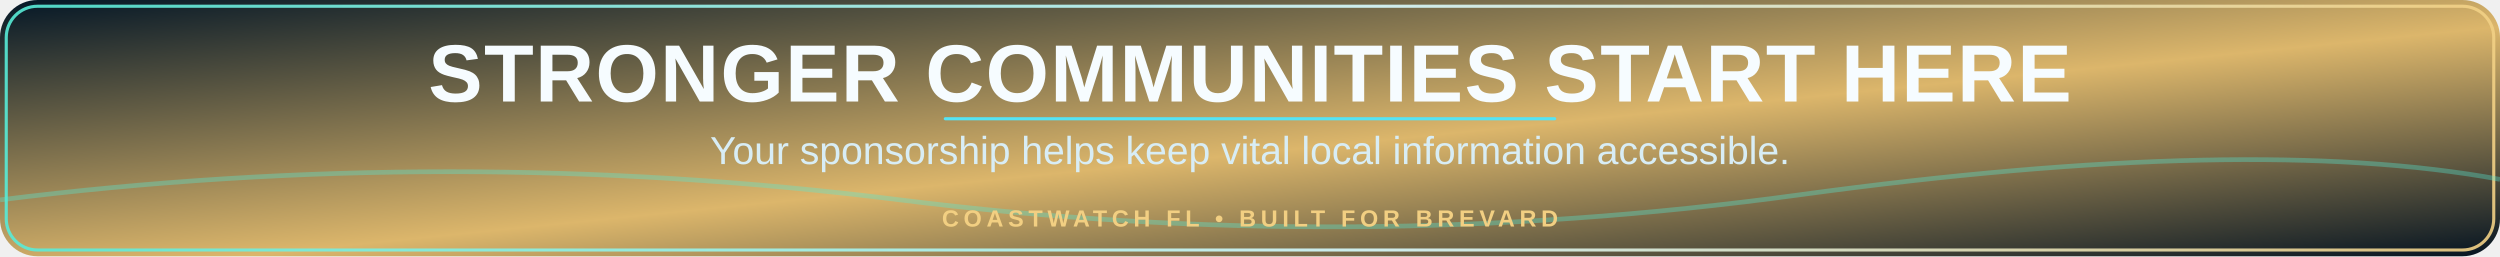
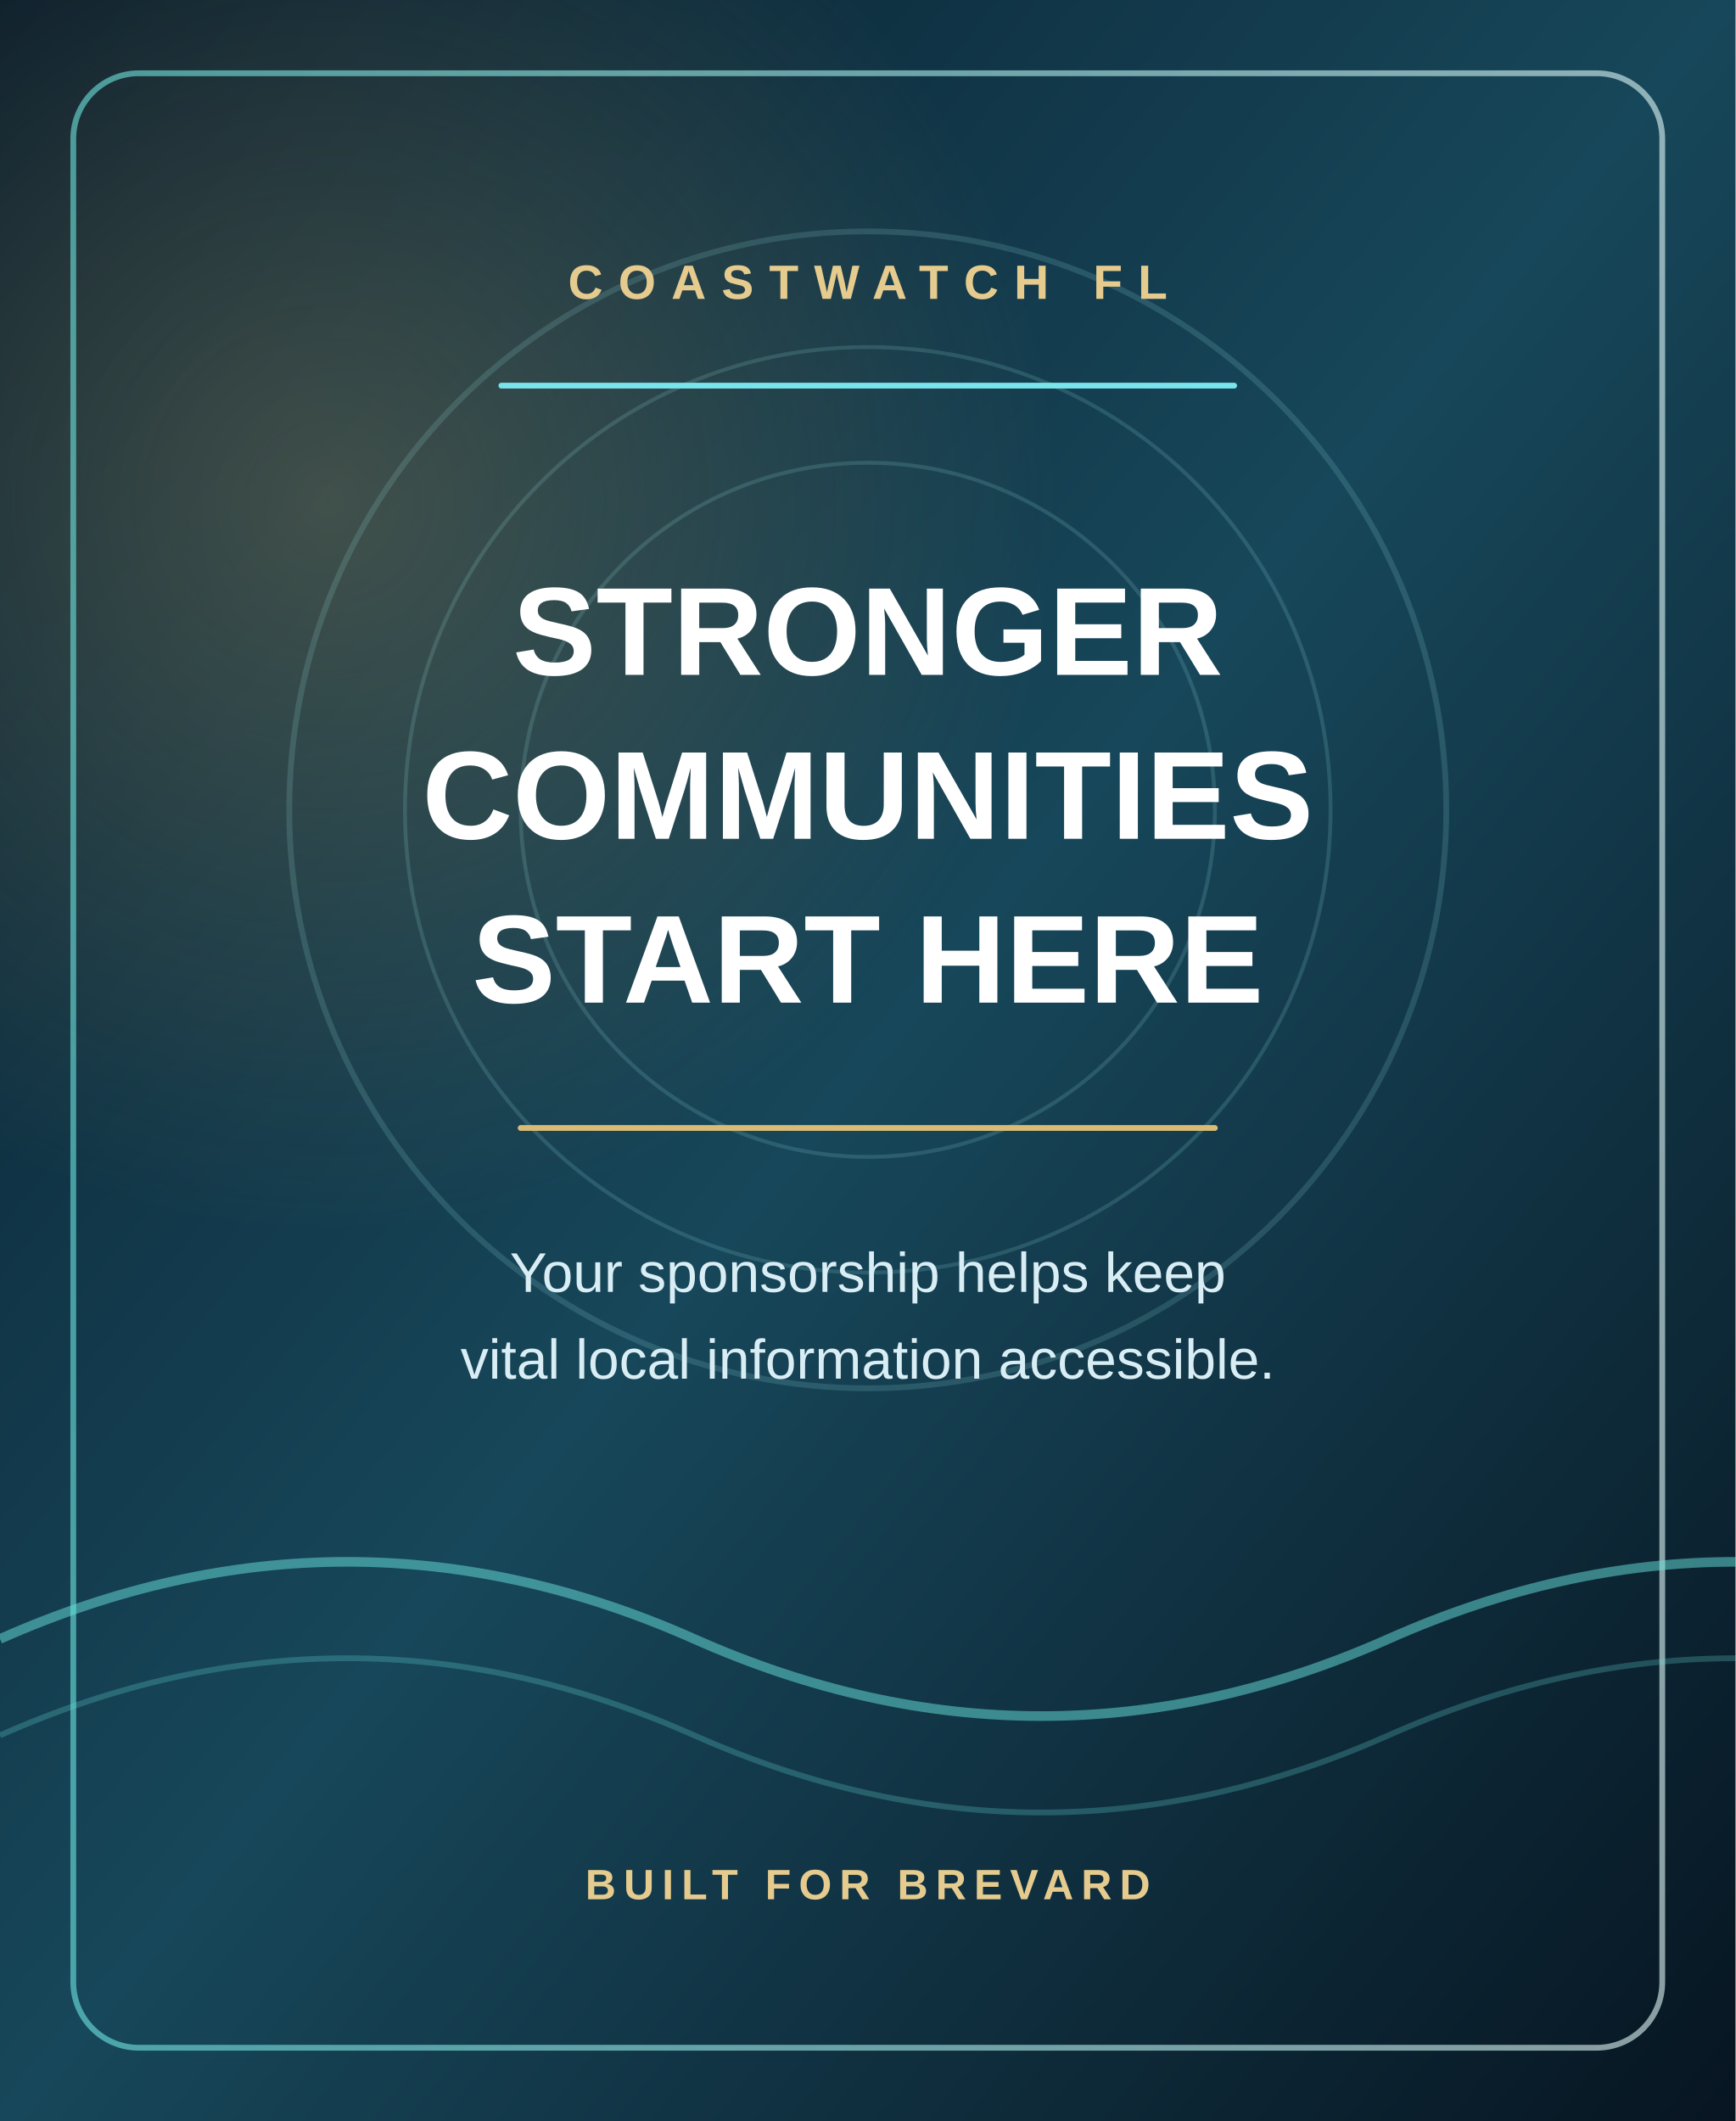
- <svg xmlns="http://www.w3.org/2000/svg" viewBox="0 0 1600 164" role="img" aria-labelledby="title desc">
+ <svg xmlns="http://www.w3.org/2000/svg" viewBox="0 0 900 1100" role="img" aria-labelledby="title desc">
  <defs>
    <linearGradient id="bg" x1="0" y1="0" x2="1" y2="1">
-       <stop stop-color="#031626" />
-       <stop offset=".55" stop-color="#dcb66b" />
-       <stop offset="1" stop-color="#041321" />
+       <stop stop-color="#071b2a" />
+       <stop offset=".5" stop-color="#17475a" />
+       <stop offset="1" stop-color="#071521" />
    </linearGradient>
-     <linearGradient id="edge">
-       <stop stop-color="#55ead6" />
-       <stop offset=".55" stop-color="#d8fbff" />
-       <stop offset="1" stop-color="#f2cf82" />
-     </linearGradient>
-     <linearGradient id="gloss">
-       <stop stop-color="#fff" stop-opacity="0" />
-       <stop offset=".48" stop-color="#fff" stop-opacity=".42" />
-       <stop offset=".55" stop-color="#fff" stop-opacity=".08" />
-       <stop offset="1" stop-color="#fff" stop-opacity="0" />
+     <radialGradient id="glow">
+       <stop stop-color="#d7b66e" stop-opacity=".25" />
+       <stop offset="1" stop-color="#d7b66e" stop-opacity="0" />
+     </radialGradient>
+     <linearGradient id="aqua">
+       <stop stop-color="#6de4df" />
+       <stop offset="1" stop-color="#e0f8f7" />
    </linearGradient>
  </defs>
-   <rect width="1600" height="164" rx="24" fill="url(#bg)" />
-   <rect x="4" y="4" width="1592" height="156" rx="20" fill="none" stroke="url(#edge)" stroke-opacity=".9" stroke-width="2" />
-   <path d="M0 127.92 Q288 91.84 576 127.92 T1152 124.64 T1600 114.8" fill="none" stroke="#55ead6" stroke-opacity=".35" stroke-width="3" />
-   <text x="800" y="65" text-anchor="middle" fill="#f6fcff" font-family="Arial,sans-serif" font-size="52" font-weight="800" letter-spacing="1">STRONGER COMMUNITIES START HERE</text>
-   <path d="M605 76 H995" stroke="#55e4f5" stroke-width="2" stroke-linecap="round" />
-   <text x="800" y="105" text-anchor="middle" fill="#d8edf5" font-family="Arial,sans-serif" font-size="25">Your sponsorship helps keep vital local information accessible.</text>
-   <text x="800" y="145" text-anchor="middle" fill="#f2cf82" font-family="Arial,sans-serif" font-size="15" font-weight="700" letter-spacing="3">COASTWATCH FL  •  BUILT FOR BREVARD</text>
-   <rect x="-352" y="0" width="192" height="164" fill="url(#gloss)" transform="skewX(-22)">
-     <animate attributeName="x" values="-352;1760" dur="5s" repeatCount="indefinite" />
-   </rect>
+   <rect width="900" height="1100" fill="url(#bg)" />
+   <circle cx="170" cy="260" r="380" fill="url(#glow)" />
+   <g fill="none" stroke="#9cece9" stroke-opacity=".16">
+     <circle cx="450" cy="420" r="300" stroke-width="3" />
+     <circle cx="450" cy="420" r="240" stroke-width="2" />
+     <circle cx="450" cy="420" r="180" stroke-width="2" />
+   </g>
+   <rect x="38" y="38" width="824" height="1024" rx="34" fill="none" stroke="url(#aqua)" stroke-opacity=".6" stroke-width="3" />
+   <text x="450" y="155" text-anchor="middle" fill="#e6cb8e" font-family="Arial,sans-serif" font-size="25" font-weight="700" letter-spacing="8">COASTWATCH FL</text>
+   <path d="M260 200 H640" stroke="#79e4eb" stroke-width="3" stroke-linecap="round" />
+   <text x="450" y="350" text-anchor="middle" fill="#fff" font-family="Arial,sans-serif" font-size="65" font-weight="800">STRONGER</text>
+   <text x="450" y="435" text-anchor="middle" fill="#fff" font-family="Arial,sans-serif" font-size="65" font-weight="800">COMMUNITIES</text>
+   <text x="450" y="520" text-anchor="middle" fill="#fff" font-family="Arial,sans-serif" font-size="65" font-weight="800">START HERE</text>
+   <path d="M270 585 H630" stroke="#d9bb75" stroke-width="3" stroke-linecap="round" />
+   <text x="450" y="670" text-anchor="middle" fill="#d9edf4" font-family="Arial,sans-serif" font-size="29">Your sponsorship helps keep</text>
+   <text x="450" y="715" text-anchor="middle" fill="#d9edf4" font-family="Arial,sans-serif" font-size="29">vital local information accessible.</text>
+   <path d="M0 850 Q180 770 360 850 T720 850 T1080 850" fill="none" stroke="#69e2dc" stroke-opacity=".5" stroke-width="5" />
+   <path d="M0 900 Q180 820 360 900 T720 900 T1080 900" fill="none" stroke="#69e2dc" stroke-opacity=".25" stroke-width="3" />
+   <text x="450" y="985" text-anchor="middle" fill="#e6cb8e" font-family="Arial,sans-serif" font-size="22" font-weight="700" letter-spacing="4">BUILT FOR BREVARD</text>
</svg>
